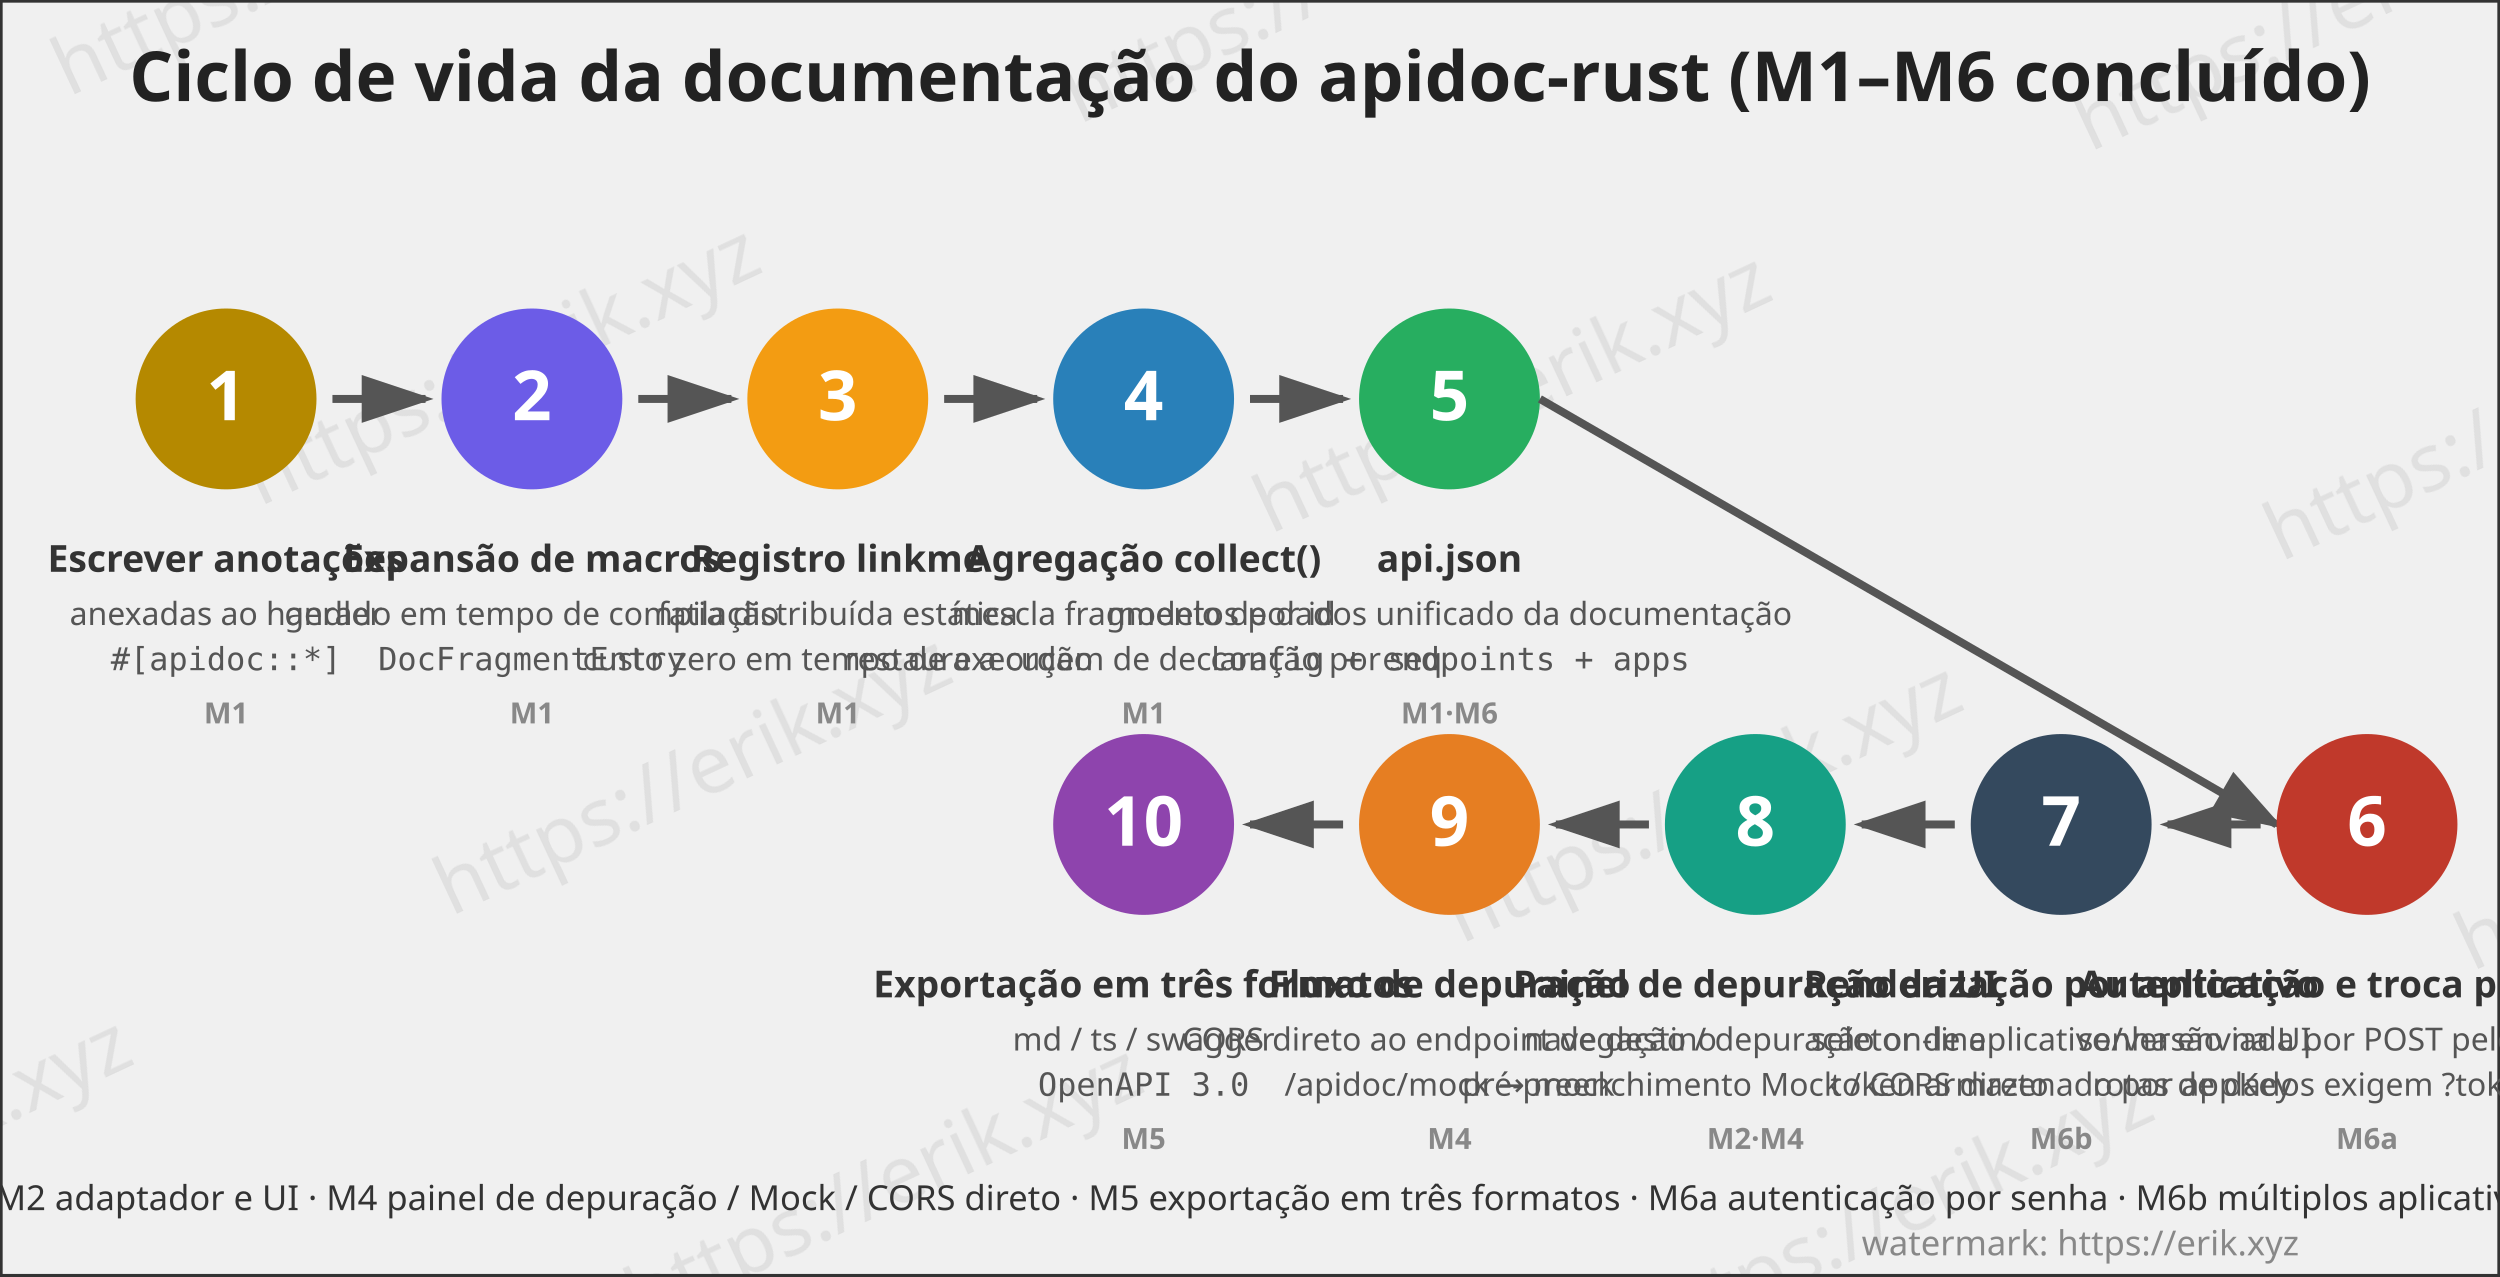
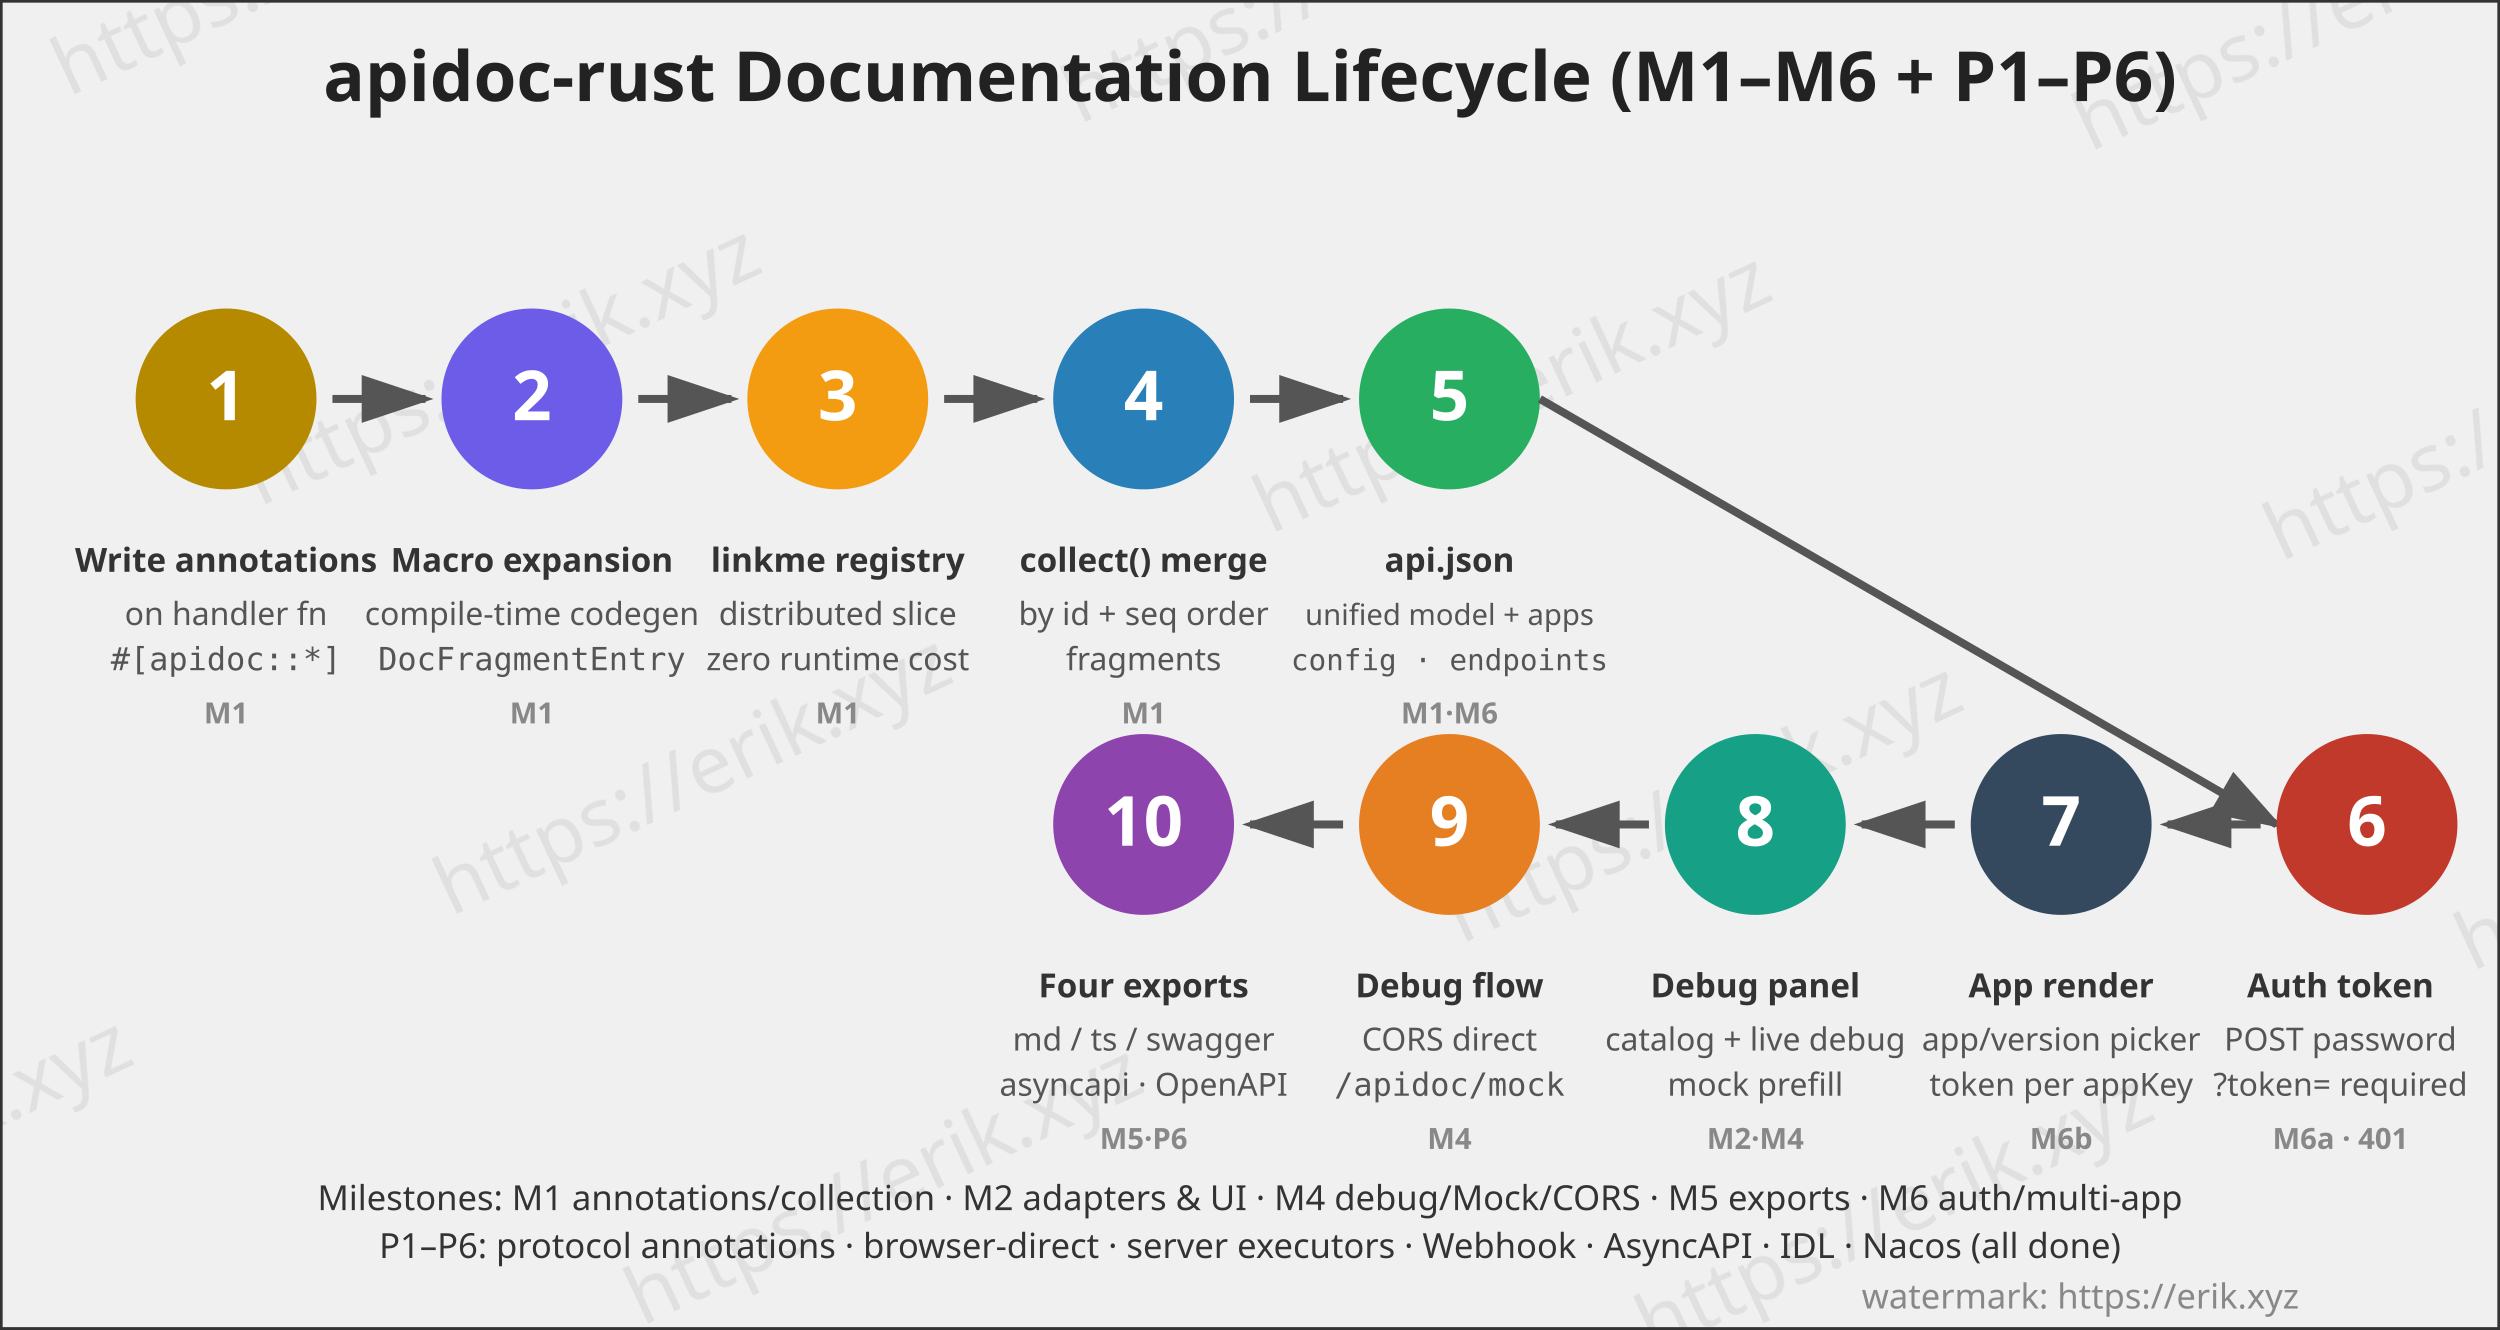
- <svg xmlns="http://www.w3.org/2000/svg" viewBox="0 0 940 480" font-family="sans-serif">
+ <svg xmlns="http://www.w3.org/2000/svg" viewBox="0 0 940 500" font-family="sans-serif">
  <defs>
    <pattern id="wm" width="340" height="170" patternUnits="userSpaceOnUse" patternTransform="rotate(-25)">
      <text x="8" y="44" font-size="30" fill="#888888" opacity="0.15">https://erik.xyz</text>
    </pattern>
    <marker id="arrow" markerWidth="10" markerHeight="10" refX="8" refY="3" orient="auto">
      <path d="M0,0 L0,6 L9,3 z" fill="#555" />
    </marker>
  </defs>
-   <rect width="940" height="480" fill="url(#wm)" />
-   <rect x="0" y="0" width="940" height="480" fill="none" stroke="#333" stroke-width="2" />
-   <text x="470" y="38" text-anchor="middle" font-size="26" font-weight="bold" fill="#222">Ciclo de vida da documentação do apidoc-rust (M1–M6 concluído)</text>
+   <rect width="940" height="500" fill="url(#wm)" />
+   <rect x="0" y="0" width="940" height="500" fill="none" stroke="#333" stroke-width="2" />
+   <text x="470" y="38" text-anchor="middle" font-size="26" font-weight="bold" fill="#222">apidoc-rust Documentation Lifecycle (M1–M6 + P1–P6)</text>
  <circle cx="85" cy="150" r="34" fill="#b58900" />
  <text x="85" y="158" text-anchor="middle" font-size="26" fill="#fff" font-weight="bold">1</text>
-   <text x="85" y="215" text-anchor="middle" font-size="14" font-weight="bold" fill="#333">Escrever anotações</text>
-   <text x="85" y="235" text-anchor="middle" font-size="12" fill="#555">anexadas ao handler</text>
+   <text x="85" y="215" text-anchor="middle" font-size="12.5" font-weight="bold" fill="#333">Write annotations</text>
+   <text x="85" y="235" text-anchor="middle" font-size="12" fill="#555">on handler fn</text>
  <text x="85" y="252" text-anchor="middle" font-size="12" fill="#555" font-family="monospace">#[apidoc::*]</text>
  <text x="85" y="272" text-anchor="middle" font-size="11" fill="#888" font-weight="bold">M1</text>
  <line x1="125" y1="150" x2="160" y2="150" stroke="#555" stroke-width="3" marker-end="url(#arrow)" />
  <circle cx="200" cy="150" r="34" fill="#6c5ce7" />
  <text x="200" y="158" text-anchor="middle" font-size="26" fill="#fff" font-weight="bold">2</text>
-   <text x="200" y="215" text-anchor="middle" font-size="14" font-weight="bold" fill="#333">Expansão de macros</text>
-   <text x="200" y="235" text-anchor="middle" font-size="12" fill="#555">gerado em tempo de compilação</text>
+   <text x="200" y="215" text-anchor="middle" font-size="12.5" font-weight="bold" fill="#333">Macro expansion</text>
+   <text x="200" y="235" text-anchor="middle" font-size="12" fill="#555">compile-time codegen</text>
  <text x="200" y="252" text-anchor="middle" font-size="12" fill="#555" font-family="monospace">DocFragmentEntry</text>
  <text x="200" y="272" text-anchor="middle" font-size="11" fill="#888" font-weight="bold">M1</text>
  <line x1="240" y1="150" x2="275" y2="150" stroke="#555" stroke-width="3" marker-end="url(#arrow)" />
  <circle cx="315" cy="150" r="34" fill="#f39c12" />
  <text x="315" y="158" text-anchor="middle" font-size="26" fill="#fff" font-weight="bold">3</text>
-   <text x="315" y="215" text-anchor="middle" font-size="14" font-weight="bold" fill="#333">Registro linkme</text>
-   <text x="315" y="235" text-anchor="middle" font-size="12" fill="#555">fatia distribuída estática</text>
-   <text x="315" y="252" text-anchor="middle" font-size="12" fill="#555">custo zero em tempo de execução</text>
+   <text x="315" y="215" text-anchor="middle" font-size="12.5" font-weight="bold" fill="#333">linkme registry</text>
+   <text x="315" y="235" text-anchor="middle" font-size="12" fill="#555">distributed slice</text>
+   <text x="315" y="252" text-anchor="middle" font-size="12" fill="#555">zero runtime cost</text>
  <text x="315" y="272" text-anchor="middle" font-size="11" fill="#888" font-weight="bold">M1</text>
  <line x1="355" y1="150" x2="390" y2="150" stroke="#555" stroke-width="3" marker-end="url(#arrow)" />
  <circle cx="430" cy="150" r="34" fill="#2980b9" />
  <text x="430" y="158" text-anchor="middle" font-size="26" fill="#fff" font-weight="bold">4</text>
-   <text x="430" y="215" text-anchor="middle" font-size="14" font-weight="bold" fill="#333">Agregação collect()</text>
-   <text x="430" y="235" text-anchor="middle" font-size="12" fill="#555">mescla fragmentos por id</text>
-   <text x="430" y="252" text-anchor="middle" font-size="12" fill="#555">restaura a ordem de declaração por seq</text>
+   <text x="430" y="215" text-anchor="middle" font-size="12.5" font-weight="bold" fill="#333">collect() merge</text>
+   <text x="430" y="235" text-anchor="middle" font-size="12" fill="#555">by id + seq order</text>
+   <text x="430" y="252" text-anchor="middle" font-size="12" fill="#555">fragments</text>
  <text x="430" y="272" text-anchor="middle" font-size="11" fill="#888" font-weight="bold">M1</text>
  <line x1="470" y1="150" x2="505" y2="150" stroke="#555" stroke-width="3" marker-end="url(#arrow)" />
  <circle cx="545" cy="150" r="34" fill="#27ae60" />
  <text x="545" y="158" text-anchor="middle" font-size="26" fill="#fff" font-weight="bold">5</text>
-   <text x="545" y="215" text-anchor="middle" font-size="14" font-weight="bold" fill="#333">api.json</text>
-   <text x="545" y="235" text-anchor="middle" font-size="12" fill="#555">modelo de dados unificado da documentação</text>
-   <text x="545" y="252" text-anchor="middle" font-size="12" fill="#555" font-family="monospace">config + endpoints + apps</text>
+   <text x="545" y="215" text-anchor="middle" font-size="12.5" font-weight="bold" fill="#333">api.json</text>
+   <text x="545" y="235" text-anchor="middle" font-size="11" fill="#555">unified model + apps</text>
+   <text x="545" y="252" text-anchor="middle" font-size="11" fill="#555" font-family="monospace">config · endpoints</text>
  <text x="545" y="272" text-anchor="middle" font-size="11" fill="#888" font-weight="bold">M1·M6</text>
  <line x1="579" y1="150" x2="856" y2="310" stroke="#555" stroke-width="3" marker-end="url(#arrow)" />
  <circle cx="890" cy="310" r="34" fill="#c0392b" />
  <text x="890" y="318" text-anchor="middle" font-size="26" fill="#fff" font-weight="bold">6</text>
-   <text x="890" y="375" text-anchor="middle" font-size="14" font-weight="bold" fill="#333">Autenticação e troca por token</text>
-   <text x="890" y="395" text-anchor="middle" font-size="12" fill="#555">senha enviada por POST pelo frontend</text>
-   <text x="890" y="412" text-anchor="middle" font-size="12" fill="#555">rotas de dados exigem ?token= (401)</text>
-   <text x="890" y="432" text-anchor="middle" font-size="11" fill="#888" font-weight="bold">M6a</text>
+   <text x="880" y="375" text-anchor="middle" font-size="12.5" font-weight="bold" fill="#333">Auth token</text>
+   <text x="880" y="395" text-anchor="middle" font-size="12" fill="#555">POST password</text>
+   <text x="880" y="412" text-anchor="middle" font-size="12" fill="#555">?token= required</text>
+   <text x="880" y="432" text-anchor="middle" font-size="11" fill="#888" font-weight="bold">M6a · 401</text>
  <line x1="850" y1="310" x2="815" y2="310" stroke="#555" stroke-width="3" marker-end="url(#arrow)" />
  <circle cx="775" cy="310" r="34" fill="#34495e" />
  <text x="775" y="318" text-anchor="middle" font-size="26" fill="#fff" font-weight="bold">7</text>
-   <text x="775" y="375" text-anchor="middle" font-size="14" font-weight="bold" fill="#333">Renderização por aplicativo</text>
-   <text x="775" y="395" text-anchor="middle" font-size="12" fill="#555">seletor de aplicativo/versão na UI</text>
-   <text x="775" y="412" text-anchor="middle" font-size="12" fill="#555">token armazenado por appKey</text>
+   <text x="775" y="375" text-anchor="middle" font-size="12.5" font-weight="bold" fill="#333">App render</text>
+   <text x="775" y="395" text-anchor="middle" font-size="12" fill="#555">app/version picker</text>
+   <text x="775" y="412" text-anchor="middle" font-size="12" fill="#555">token per appKey</text>
  <text x="775" y="432" text-anchor="middle" font-size="11" fill="#888" font-weight="bold">M6b</text>
  <line x1="735" y1="310" x2="700" y2="310" stroke="#555" stroke-width="3" marker-end="url(#arrow)" />
  <circle cx="660" cy="310" r="34" fill="#16a085" />
  <text x="660" y="318" text-anchor="middle" font-size="26" fill="#fff" font-weight="bold">8</text>
-   <text x="660" y="375" text-anchor="middle" font-size="14" font-weight="bold" fill="#333">Painel de depuração da UI</text>
-   <text x="660" y="395" text-anchor="middle" font-size="12" fill="#555">navegação / depuração on-line</text>
-   <text x="660" y="412" text-anchor="middle" font-size="12" fill="#555">pré-preenchimento Mock / CORS direto</text>
+   <text x="660" y="375" text-anchor="middle" font-size="12.5" font-weight="bold" fill="#333">Debug panel</text>
+   <text x="660" y="395" text-anchor="middle" font-size="12" fill="#555">catalog + live debug</text>
+   <text x="660" y="412" text-anchor="middle" font-size="12" fill="#555">mock prefill</text>
  <text x="660" y="432" text-anchor="middle" font-size="11" fill="#888" font-weight="bold">M2·M4</text>
  <line x1="620" y1="310" x2="585" y2="310" stroke="#555" stroke-width="3" marker-end="url(#arrow)" />
  <circle cx="545" cy="310" r="34" fill="#e67e22" />
  <text x="545" y="318" text-anchor="middle" font-size="26" fill="#fff" font-weight="bold">9</text>
-   <text x="545" y="375" text-anchor="middle" font-size="14" font-weight="bold" fill="#333">Fluxo de depuração</text>
-   <text x="545" y="395" text-anchor="middle" font-size="12" fill="#555">CORS direto ao endpoint de destino</text>
-   <text x="545" y="412" text-anchor="middle" font-size="12" fill="#555">/apidoc/mock → mock</text>
+   <text x="545" y="375" text-anchor="middle" font-size="12.5" font-weight="bold" fill="#333">Debug flow</text>
+   <text x="545" y="395" text-anchor="middle" font-size="12" fill="#555">CORS direct</text>
+   <text x="545" y="412" text-anchor="middle" font-size="12" fill="#555" font-family="monospace">/apidoc/mock</text>
  <text x="545" y="432" text-anchor="middle" font-size="11" fill="#888" font-weight="bold">M4</text>
  <line x1="505" y1="310" x2="470" y2="310" stroke="#555" stroke-width="3" marker-end="url(#arrow)" />
  <circle cx="430" cy="310" r="34" fill="#8e44ad" />
  <text x="430" y="318" text-anchor="middle" font-size="26" fill="#fff" font-weight="bold">10</text>
-   <text x="430" y="375" text-anchor="middle" font-size="14" font-weight="bold" fill="#333">Exportação em três formatos</text>
+   <text x="430" y="375" text-anchor="middle" font-size="12.5" font-weight="bold" fill="#333">Four exports</text>
  <text x="430" y="395" text-anchor="middle" font-size="12" fill="#555">md / ts / swagger</text>
-   <text x="430" y="412" text-anchor="middle" font-size="12" fill="#555" font-family="monospace">OpenAPI 3.0</text>
-   <text x="430" y="432" text-anchor="middle" font-size="11" fill="#888" font-weight="bold">M5</text>
-   <text x="470" y="455" text-anchor="middle" font-size="13" fill="#333">Etapas: M1 anotações / coleta / agregação / saída · M2 adaptador e UI · M4 painel de depuração / Mock / CORS direto · M5 exportação em três formatos · M6a autenticação por senha · M6b múltiplos aplicativos e versões (tudo implementado, nada planejado)</text>
-   <text x="700" y="472" font-size="13" fill="#888">watermark: https://erik.xyz</text>
+   <text x="430" y="412" text-anchor="middle" font-size="12" fill="#555">asyncapi · OpenAPI</text>
+   <text x="430" y="432" text-anchor="middle" font-size="11" fill="#888" font-weight="bold">M5·P6</text>
+   <text x="470" y="455" text-anchor="middle" font-size="13" fill="#333">Milestones: M1 annotations/collection · M2 adapters &amp; UI · M4 debug/Mock/CORS · M5 exports · M6 auth/multi-app</text>
+   <text x="470" y="473" text-anchor="middle" font-size="13" fill="#333">P1–P6: protocol annotations · browser-direct · server executors · Webhook · AsyncAPI · IDL · Nacos (all done)</text>
+   <text x="700" y="492" font-size="13" fill="#888">watermark: https://erik.xyz</text>
</svg>
